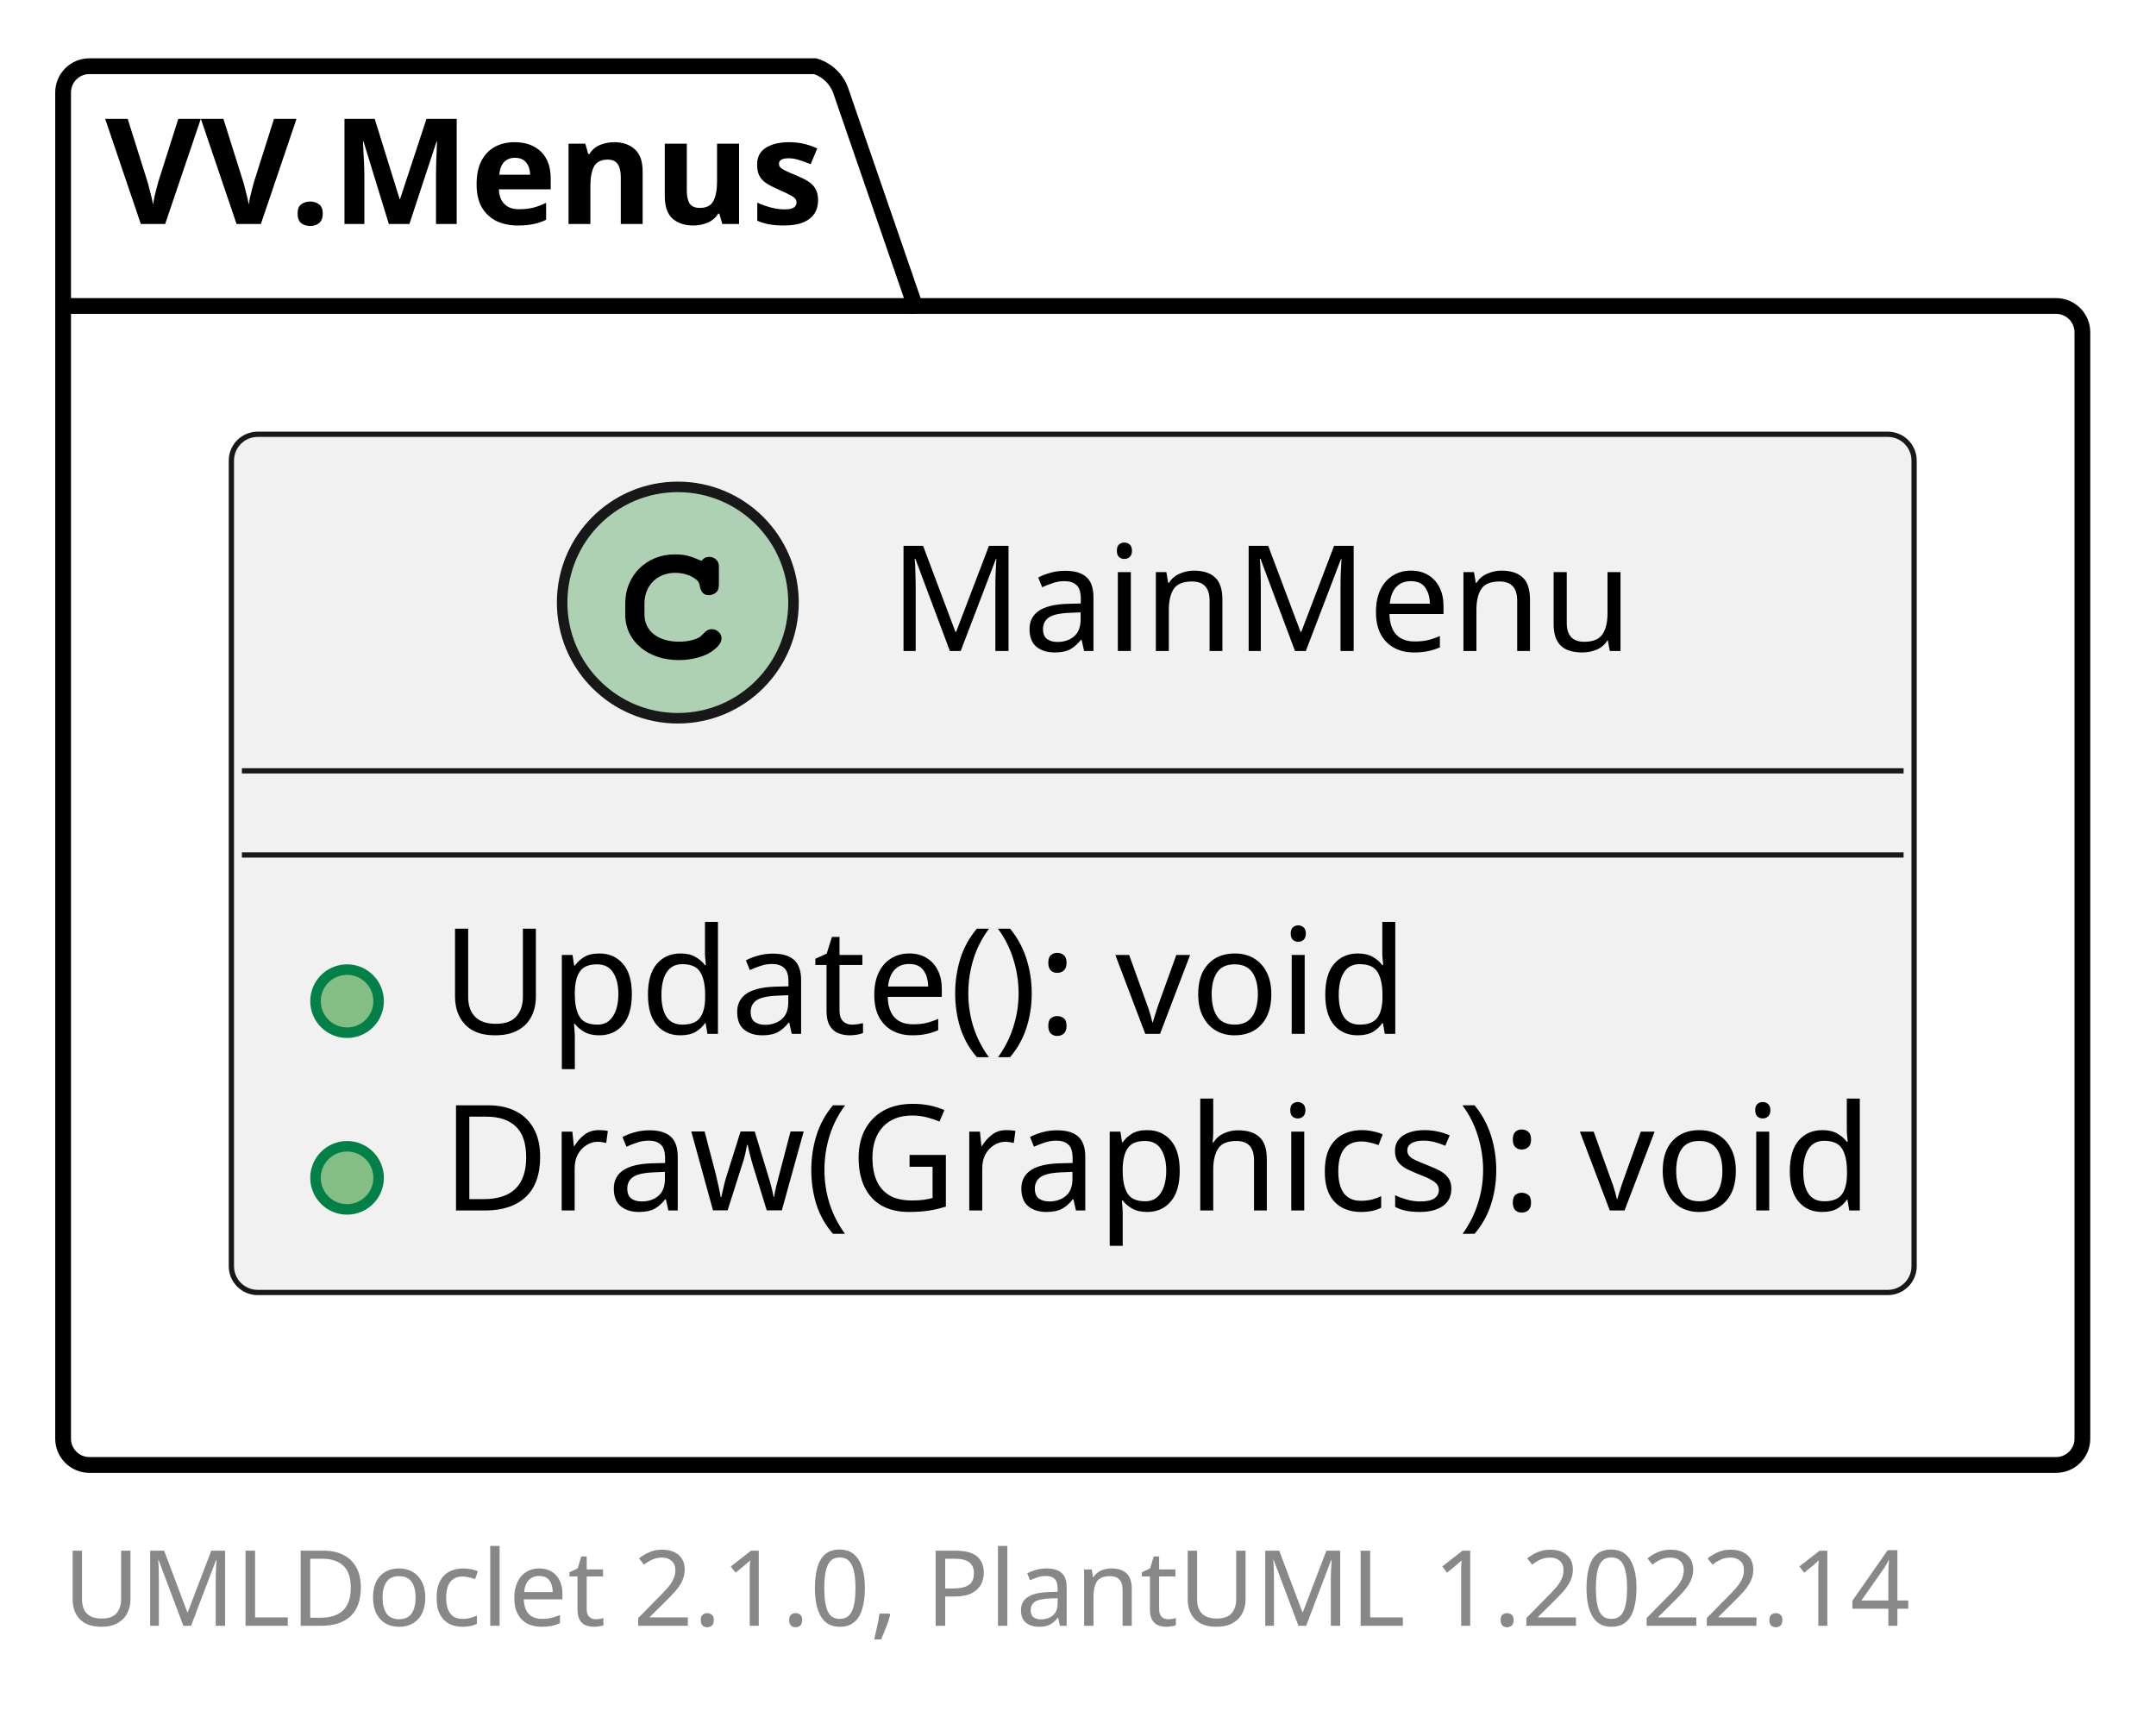
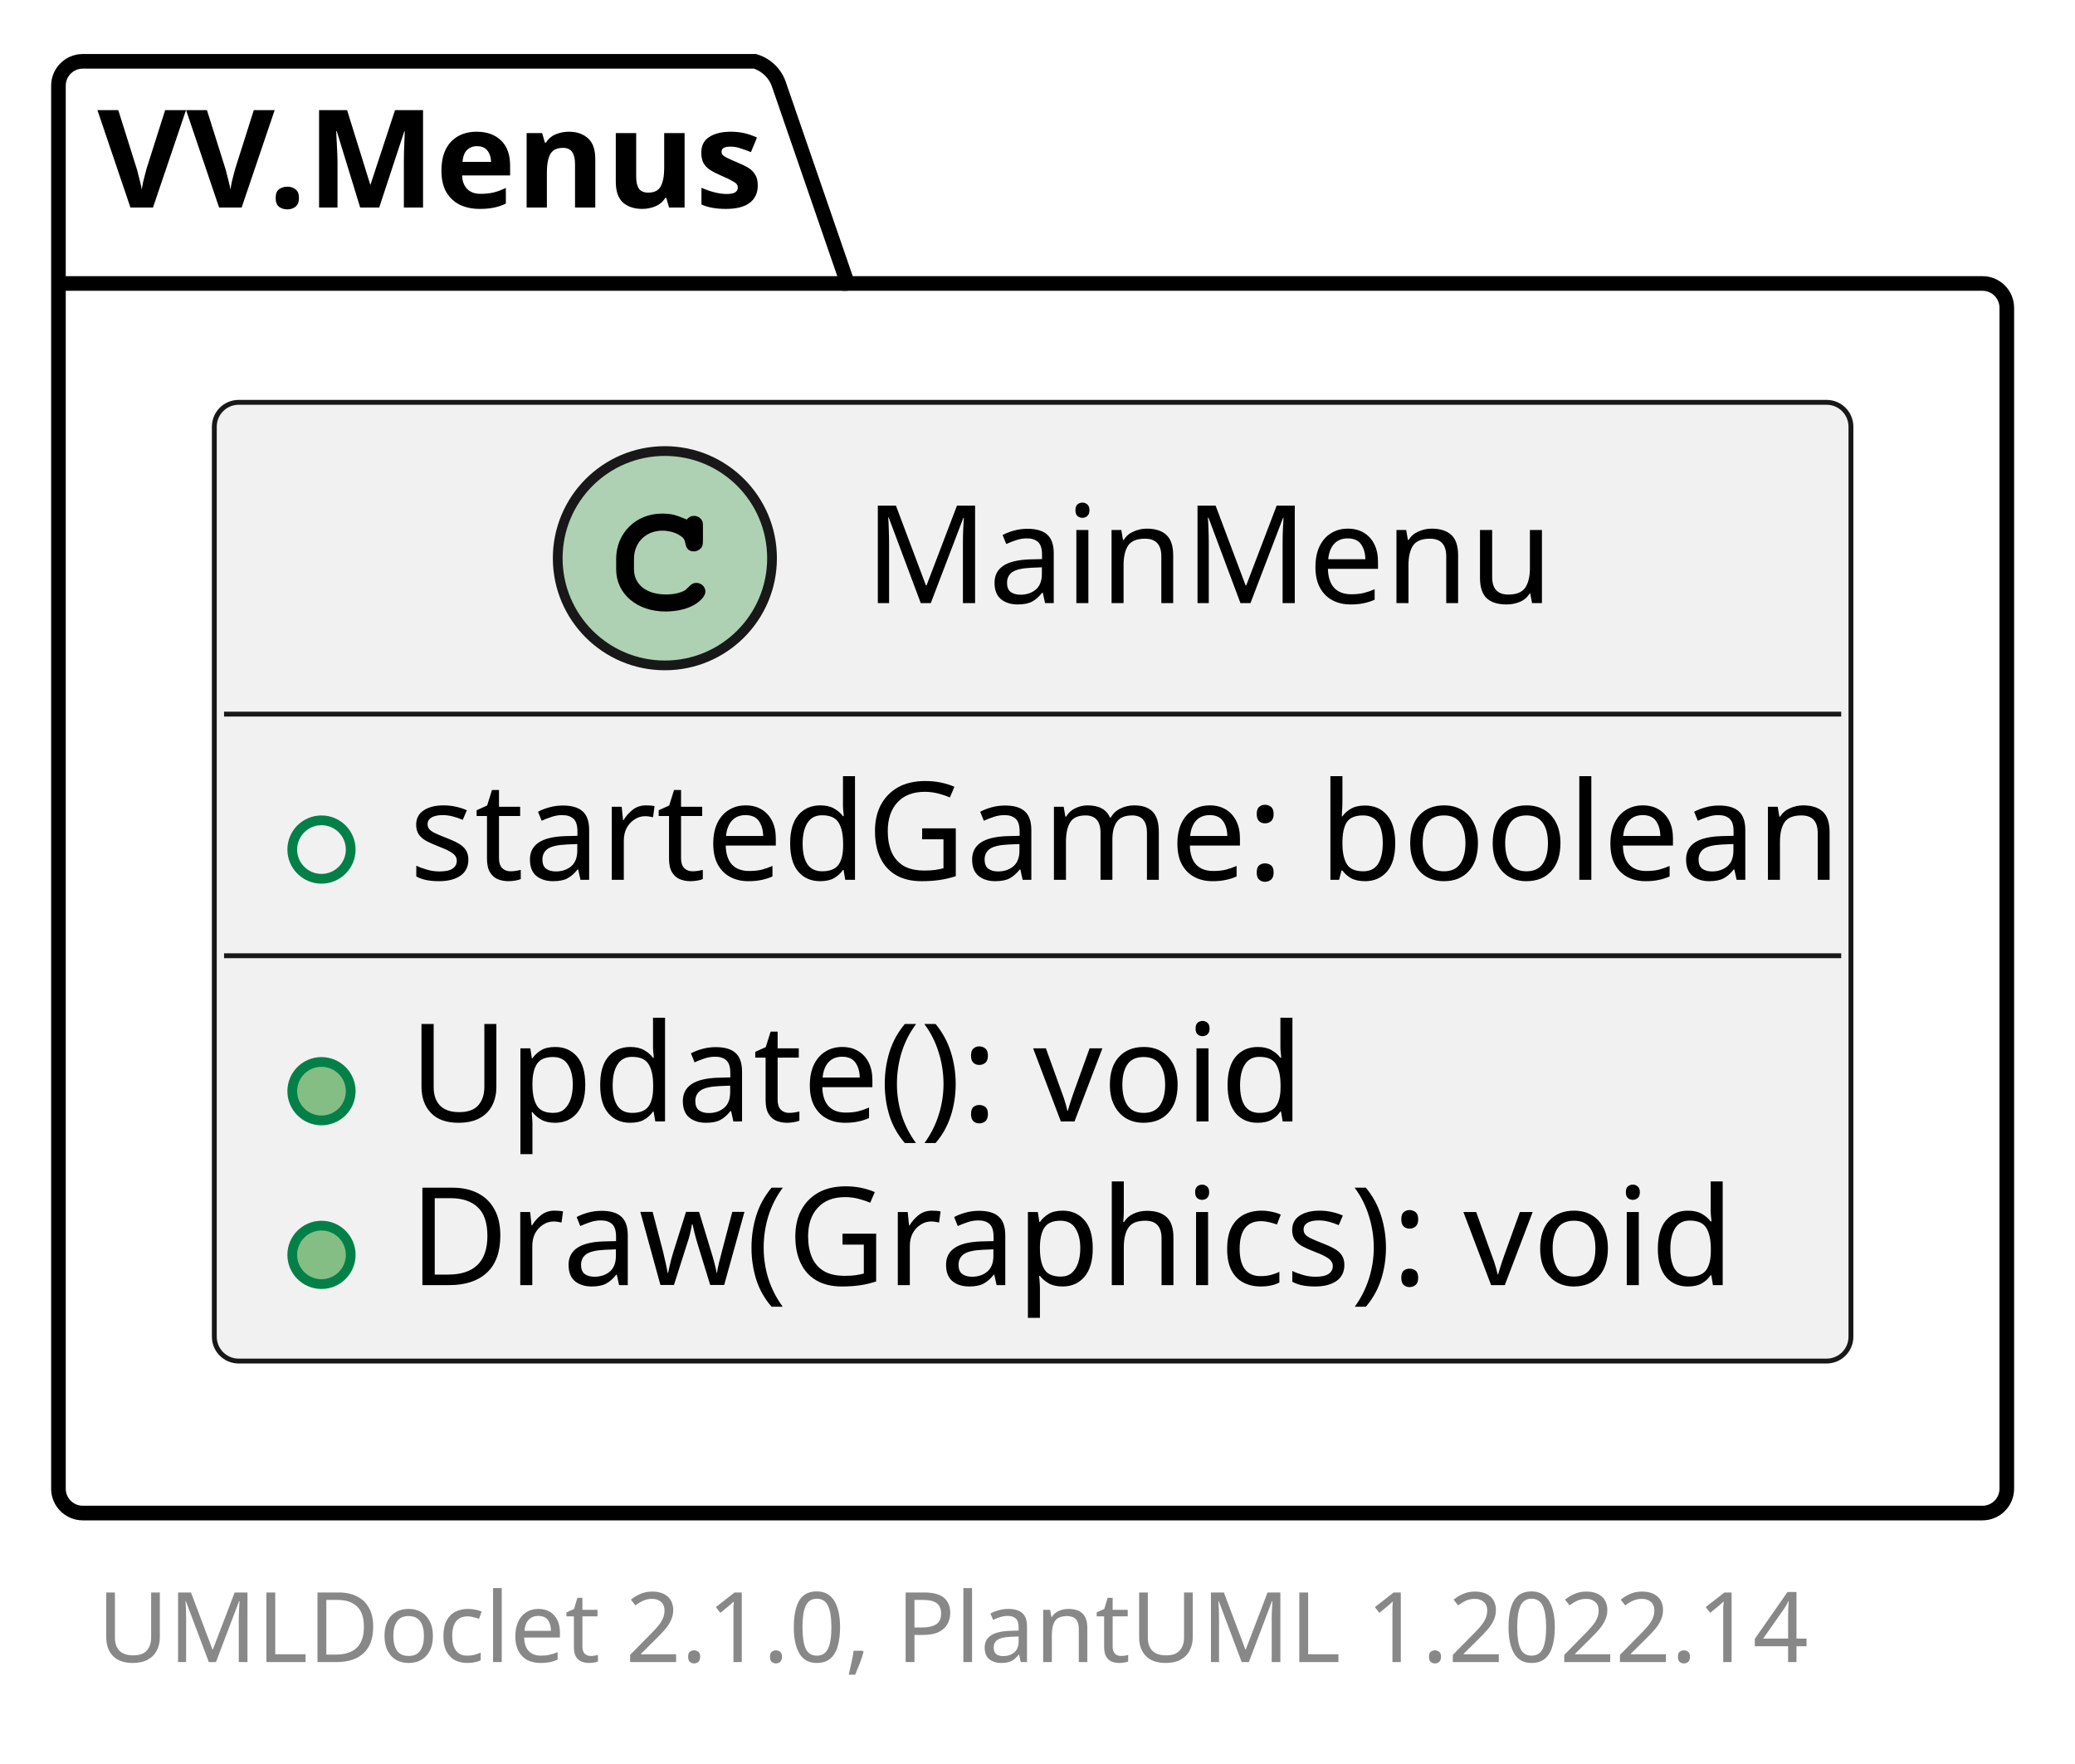
- <svg xmlns="http://www.w3.org/2000/svg" xmlns:xlink="http://www.w3.org/1999/xlink" contentStyleType="text/css" height="165px" preserveAspectRatio="none" style="width:205px;height:165px;background:#FFFFFF;" version="1.1" viewBox="0 0 205 165" width="205px" zoomAndPan="magnify">
+ <svg xmlns="http://www.w3.org/2000/svg" xmlns:xlink="http://www.w3.org/1999/xlink" contentStyleType="text/css" height="181px" preserveAspectRatio="none" style="width:213px;height:181px;background:#FFFFFF;" version="1.1" viewBox="0 0 213 181" width="213px" zoomAndPan="magnify">
  <defs />
  <g>
    <g id="cluster_VV.Menus">
-       <path d="M8.5,6.294 L77.5,6.294 A3.75,3.75 0 0 1 80,8.794 L87,29.094 L195.5,29.094 A2.5,2.5 0 0 1 198,31.594 L198,136.794 A2.5,2.5 0 0 1 195.5,139.294 L8.5,139.294 A2.5,2.5 0 0 1 6,136.794 L6,8.794 A2.5,2.5 0 0 1 8.5,6.294 " fill="none" style="stroke:#000000;stroke-width:1.5;" />
+       <path d="M8.5,6.294 L77.5,6.294 A3.75,3.75 0 0 1 80,8.794 L87,29.094 L203.5,29.094 A2.5,2.5 0 0 1 206,31.594 L206,152.794 A2.5,2.5 0 0 1 203.5,155.294 L8.5,155.294 A2.5,2.5 0 0 1 6,152.794 L6,8.794 A2.5,2.5 0 0 1 8.5,6.294 " fill="none" style="stroke:#000000;stroke-width:1.5;" />
      <line style="stroke:#000000;stroke-width:1.5;" x1="6" x2="87" y1="29.094" y2="29.094" />
      <text fill="#000000" font-family="sans-serif" font-size="14" font-weight="bold" lengthAdjust="spacing" textLength="68" x="10" y="21.3">VV.Menus</text>
    </g>
    <a href="MainMenu.html" target="_top" title="MainMenu.html" xlink:actuate="onRequest" xlink:href="MainMenu.html" xlink:show="new" xlink:title="MainMenu.html" xlink:type="simple">
      <g id="elem_VV.Menus.MainMenu">
-         <rect codeLine="3" fill="#F1F1F1" height="81.6" id="VV.Menus.MainMenu" rx="2.5" ry="2.5" style="stroke:#181818;stroke-width:0.5;" width="160" x="22" y="41.294" />
-         <ellipse cx="64.45" cy="57.294" fill="#ADD1B2" rx="11" ry="11" style="stroke:#181818;stroke-width:1.0;" />
-         <path d="M59.45,58.45 C59.45,60.95 61.591,62.763 64.513,62.763 C65.747,62.763 66.919,62.466 67.669,61.95 C68.278,61.528 68.606,61.106 68.606,60.7 C68.606,60.231 68.184,59.825 67.684,59.825 C67.45,59.825 67.231,59.903 67.028,60.106 C66.591,60.544 66.591,60.544 66.419,60.638 C65.966,60.872 65.325,61.013 64.559,61.013 C62.559,61.013 61.278,59.997 61.278,58.419 L61.278,57.372 C61.278,55.669 62.497,54.466 64.2,54.466 C64.778,54.466 65.356,54.606 65.825,54.856 C66.294,55.122 66.466,55.31 66.528,55.669 C66.653,56.341 66.903,56.591 67.434,56.591 C67.716,56.591 67.997,56.45 68.184,56.231 C68.309,56.06 68.356,55.888 68.356,55.45 L68.356,54.091 C68.356,53.669 68.341,53.528 68.216,53.356 C68.044,53.106 67.763,52.95 67.434,52.95 C67.122,52.95 66.919,53.06 66.7,53.325 C65.528,52.825 65.091,52.716 64.138,52.716 C61.466,52.716 59.45,54.731 59.45,57.356 L59.45,58.45 Z " fill="#000000" />
-         <text fill="#000000" font-family="sans-serif" font-size="14" lengthAdjust="spacing" textLength="67" x="84.55" y="61.9">MainMenu</text>
-         <line style="stroke:#181818;stroke-width:0.5;" x1="23" x2="181" y1="73.294" y2="73.294" />
-         <line style="stroke:#181818;stroke-width:0.5;" x1="23" x2="181" y1="81.294" y2="81.294" />
-         <ellipse cx="33" cy="95.194" fill="#84BE84" rx="3" ry="3" style="stroke:#038048;stroke-width:1.0;" />
-         <text fill="#000000" font-family="sans-serif" font-size="14" lengthAdjust="spacing" textLength="90" x="42" y="98.3">Update(): void</text>
+         <rect codeLine="3" fill="#F1F1F1" height="98.4" id="VV.Menus.MainMenu" rx="2.5" ry="2.5" style="stroke:#181818;stroke-width:0.5;" width="168" x="22" y="41.294" />
+         <ellipse cx="68.25" cy="57.294" fill="#ADD1B2" rx="11" ry="11" style="stroke:#181818;stroke-width:1.0;" />
+         <path d="M63.25,58.45 C63.25,60.95 65.391,62.763 68.312,62.763 C69.547,62.763 70.719,62.466 71.469,61.95 C72.078,61.528 72.406,61.106 72.406,60.7 C72.406,60.231 71.984,59.825 71.484,59.825 C71.25,59.825 71.031,59.903 70.828,60.106 C70.391,60.544 70.391,60.544 70.219,60.638 C69.766,60.872 69.125,61.013 68.359,61.013 C66.359,61.013 65.078,59.997 65.078,58.419 L65.078,57.372 C65.078,55.669 66.297,54.466 68,54.466 C68.578,54.466 69.156,54.606 69.625,54.856 C70.094,55.122 70.266,55.31 70.328,55.669 C70.453,56.341 70.703,56.591 71.234,56.591 C71.516,56.591 71.797,56.45 71.984,56.231 C72.109,56.06 72.156,55.888 72.156,55.45 L72.156,54.091 C72.156,53.669 72.141,53.528 72.016,53.356 C71.844,53.106 71.562,52.95 71.234,52.95 C70.922,52.95 70.719,53.06 70.5,53.325 C69.328,52.825 68.891,52.716 67.938,52.716 C65.266,52.716 63.25,54.731 63.25,57.356 L63.25,58.45 Z " fill="#000000" />
+         <text fill="#000000" font-family="sans-serif" font-size="14" lengthAdjust="spacing" textLength="67" x="88.75" y="61.9">MainMenu</text>
+         <line style="stroke:#181818;stroke-width:0.5;" x1="23" x2="189" y1="73.294" y2="73.294" />
+         <ellipse cx="33" cy="87.194" fill="none" rx="3" ry="3" style="stroke:#038048;stroke-width:1.0;" />
+         <text fill="#000000" font-family="sans-serif" font-size="14" lengthAdjust="spacing" textLength="142" x="42" y="90.3">startedGame: boolean</text>
+         <line style="stroke:#181818;stroke-width:0.5;" x1="23" x2="189" y1="98.094" y2="98.094" />
        <ellipse cx="33" cy="111.994" fill="#84BE84" rx="3" ry="3" style="stroke:#038048;stroke-width:1.0;" />
-         <text fill="#000000" font-family="sans-serif" font-size="14" lengthAdjust="spacing" textLength="134" x="42" y="115.1">Draw(Graphics): void</text>
+         <text fill="#000000" font-family="sans-serif" font-size="14" lengthAdjust="spacing" textLength="90" x="42" y="115.1">Update(): void</text>
+         <ellipse cx="33" cy="128.794" fill="#84BE84" rx="3" ry="3" style="stroke:#038048;stroke-width:1.0;" />
+         <text fill="#000000" font-family="sans-serif" font-size="14" lengthAdjust="spacing" textLength="134" x="42" y="131.9">Draw(Graphics): void</text>
      </g>
    </a>
-     <text fill="#888888" font-family="sans-serif" font-size="10" lengthAdjust="spacing" textLength="179" x="6" y="154.584">UMLDoclet 2.1.0, PlantUML 1.2022.14</text>
+     <text fill="#888888" font-family="sans-serif" font-size="10" lengthAdjust="spacing" textLength="179" x="10" y="170.584">UMLDoclet 2.1.0, PlantUML 1.2022.14</text>
  </g>
</svg>
